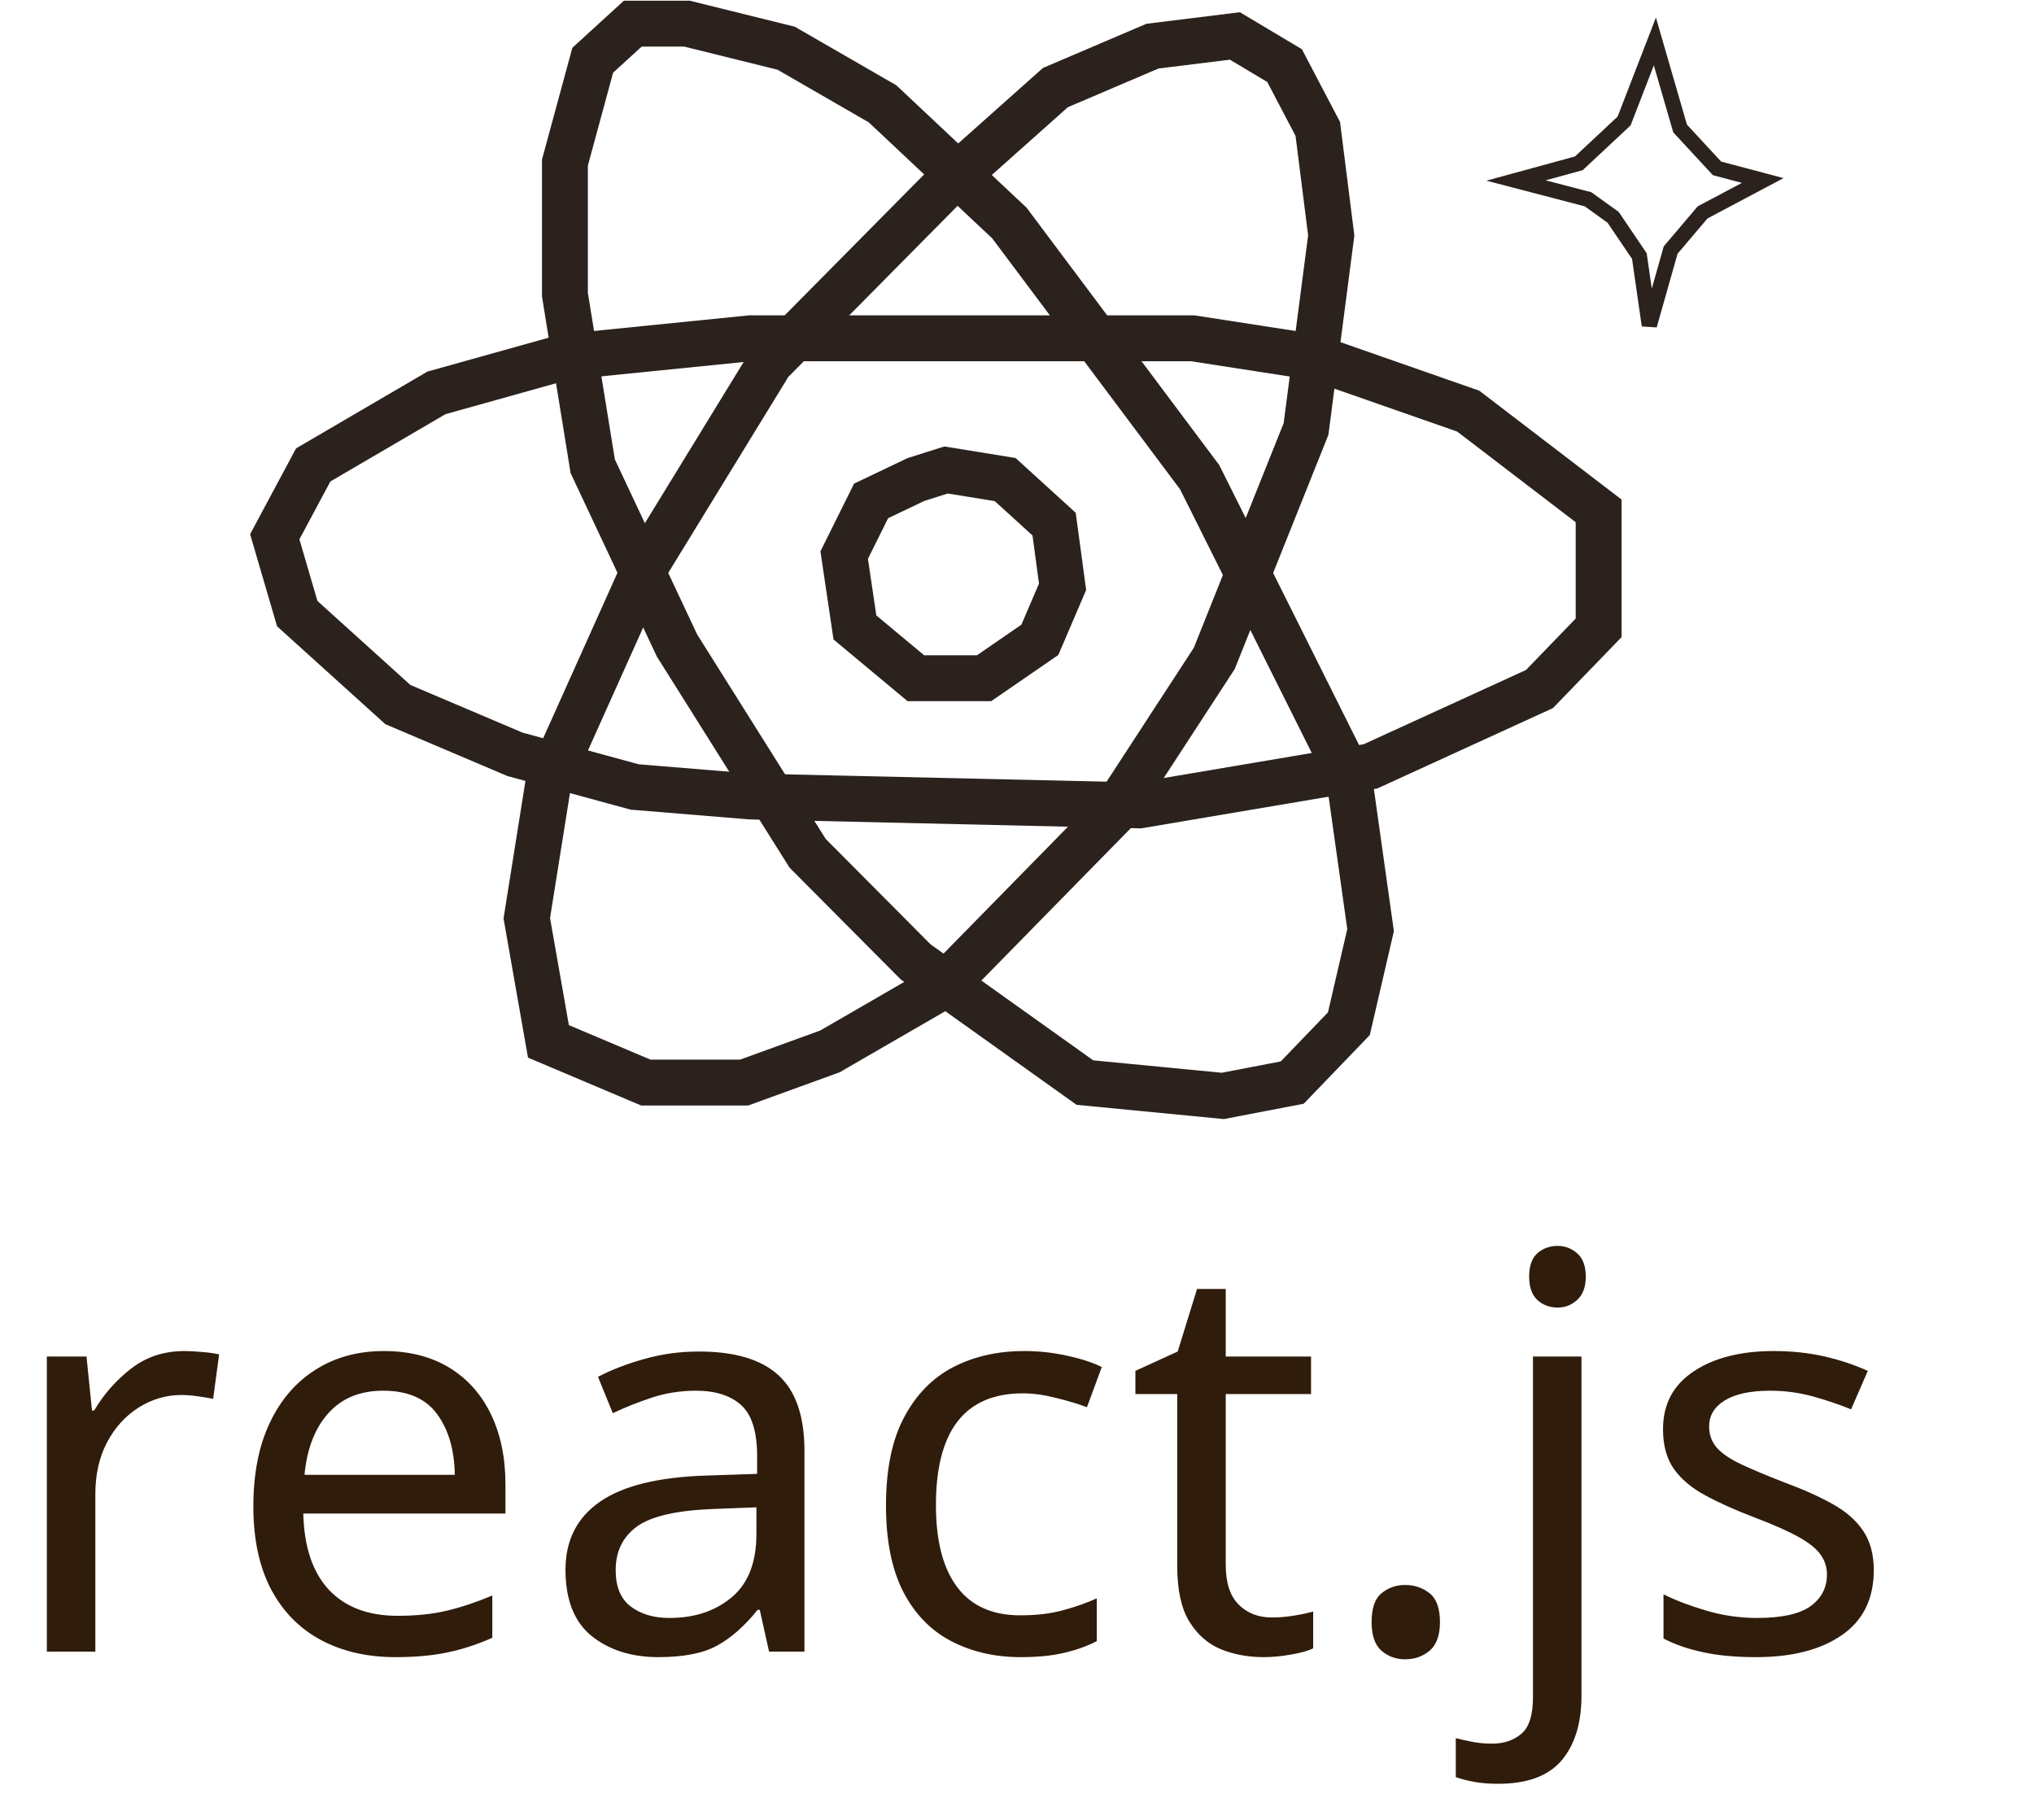
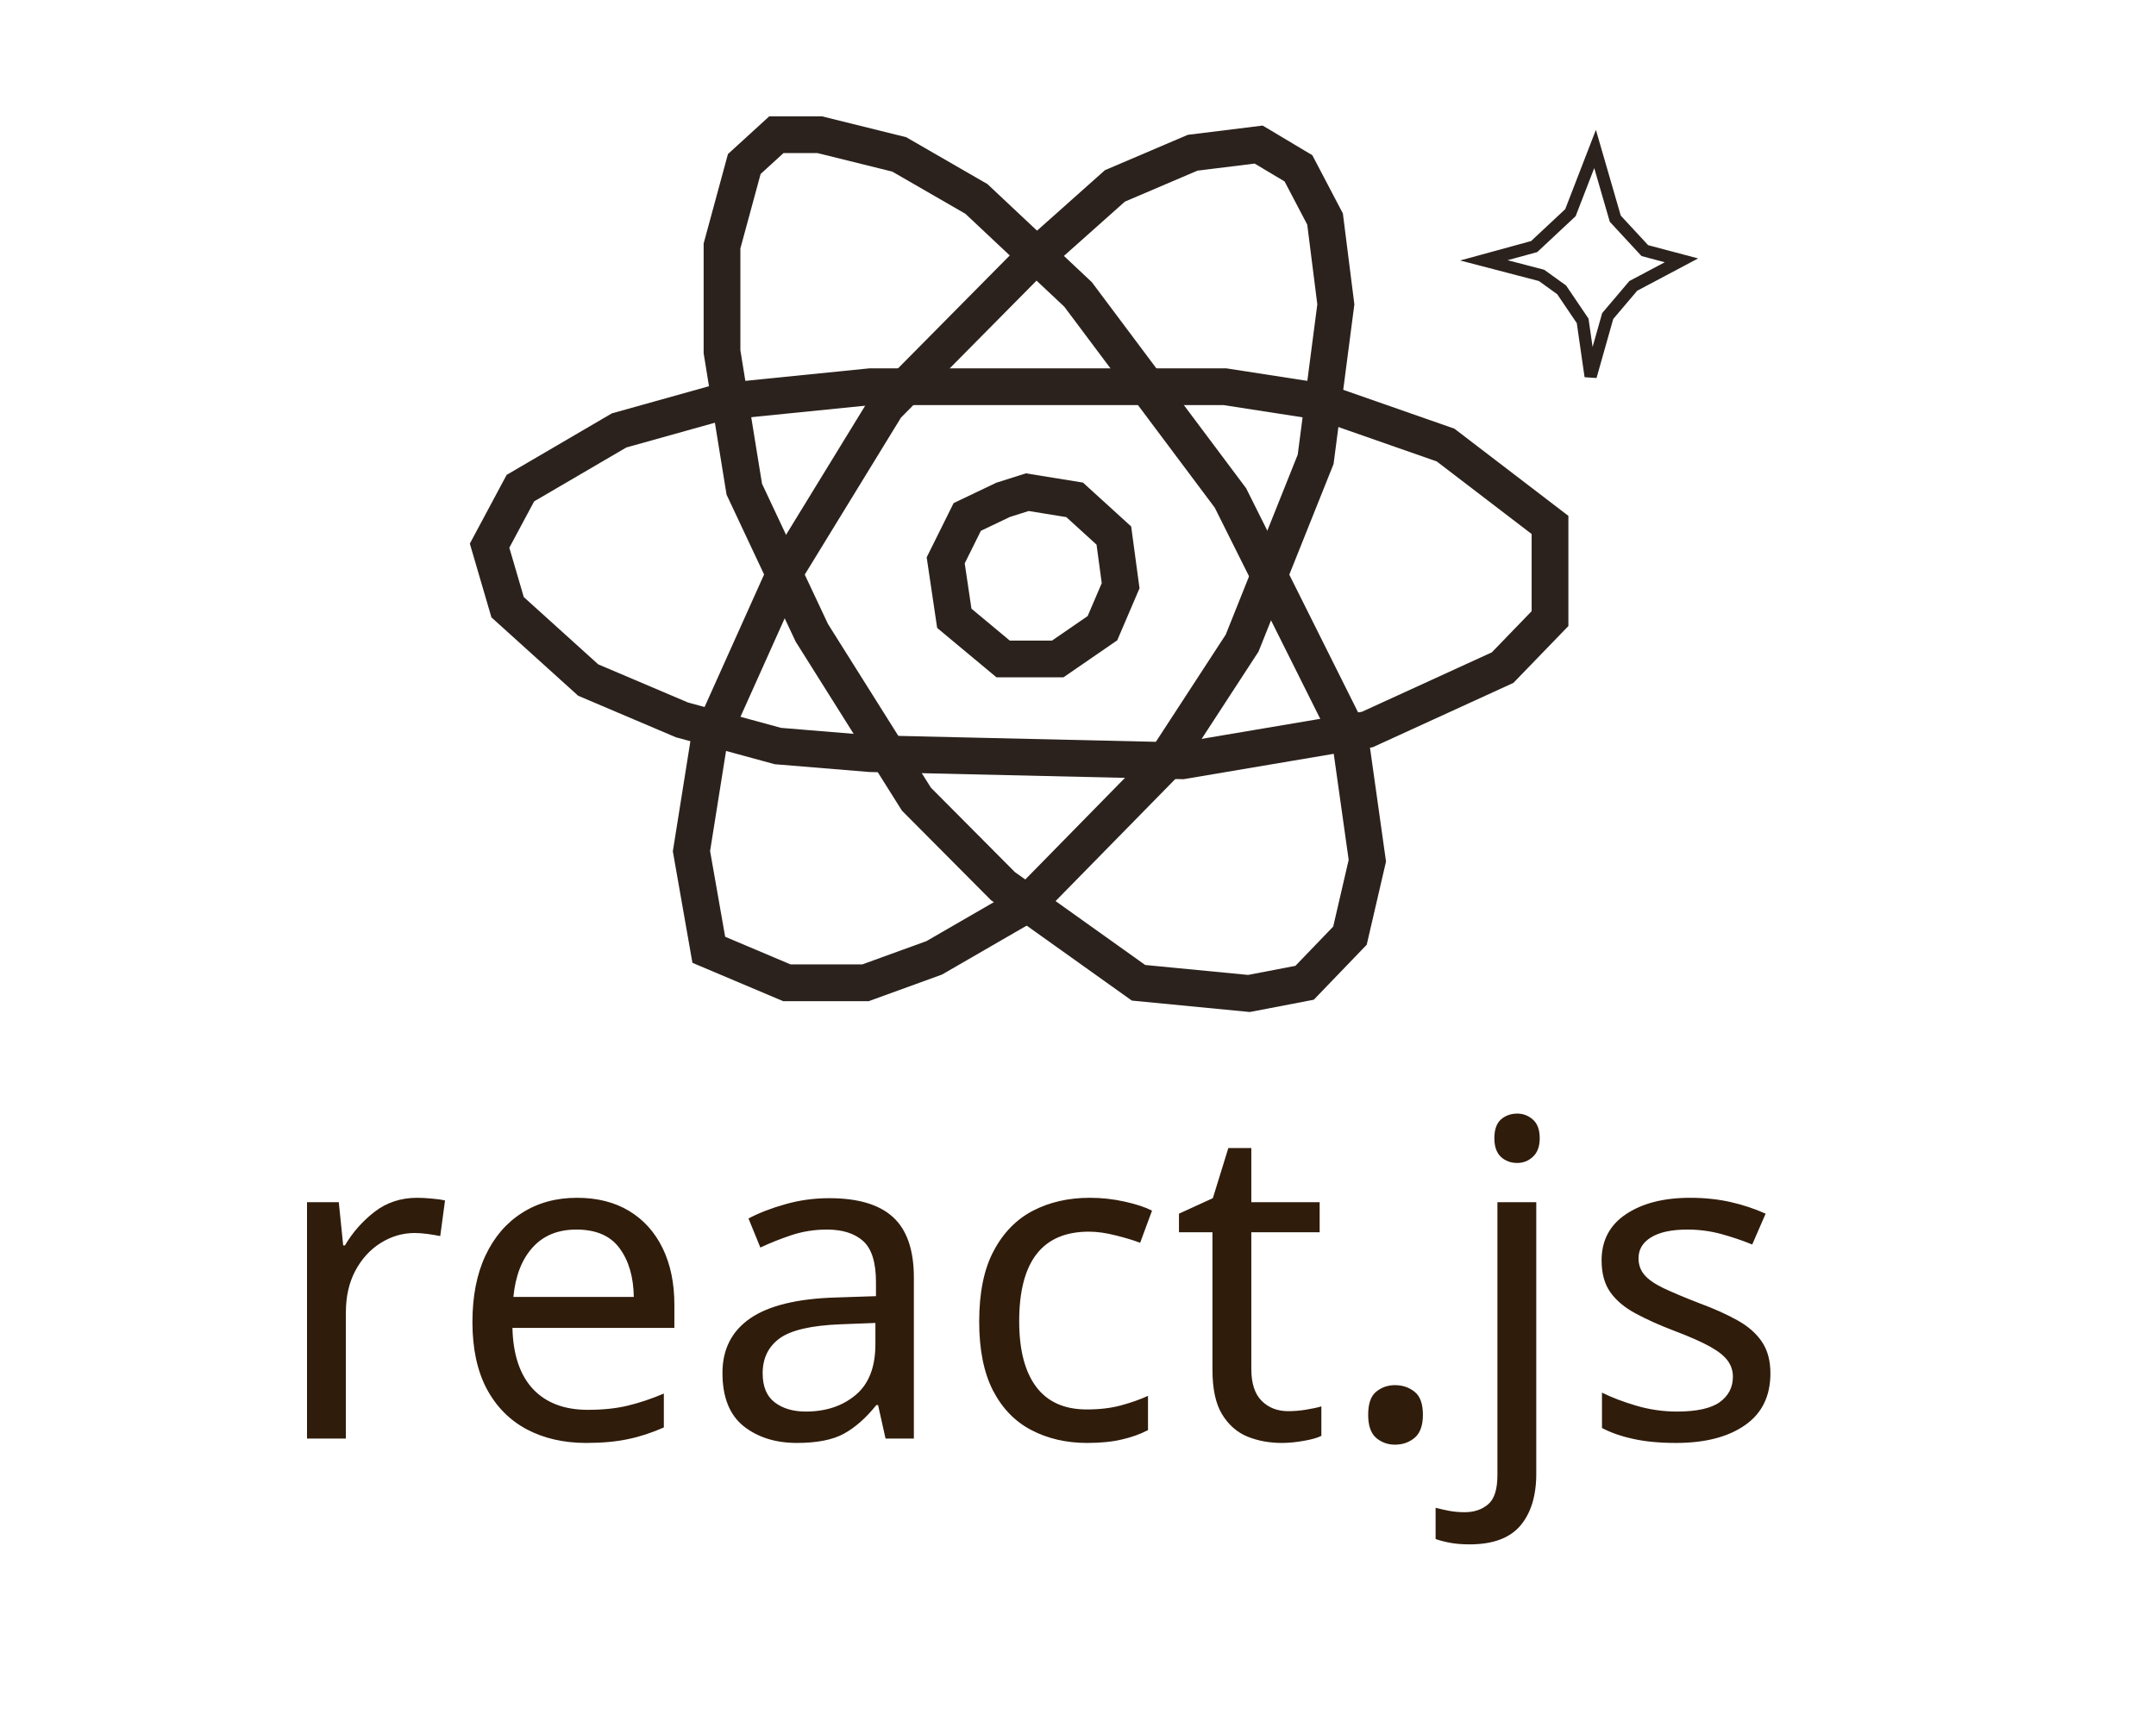
- <svg xmlns="http://www.w3.org/2000/svg" width="133px" height="119px" viewBox="0 0 133 119" version="1.1">
+ <svg xmlns="http://www.w3.org/2000/svg" width="176px" height="140px" viewBox="0 0 176 140" version="1.1">
  <g id="Page-1" stroke="none" stroke-width="1" fill="none" fill-rule="evenodd">
-     <g id="Group-70" transform="translate(0, 1.5468)">
-       <g id="Group-35" transform="translate(17.9659, -0)" stroke="#2B221D">
-         <path d="M17.895,49.62 C17.895,49.62 20.018,44.89 24.266,35.431 L32.394,22.166 L43.827,10.611 C48.639,6.323 51.045,4.18 51.045,4.18 C51.045,4.18 53.16,3.277 57.39,1.471 L62.782,0.804 L66.031,2.744 L68.202,6.883 L69.082,13.849 L67.434,26.502 L61.431,41.511 L54.85,51.611 L43.827,62.852 L36.298,67.205 L30.687,69.242 L24.266,69.242 L17.895,66.548 L16.48,58.496 C17.423,52.578 17.895,49.62 17.895,49.62 Z" id="Path-199" stroke-width="3" />
-         <path d="M20.792,2.392 L18.974,9.081 L18.974,17.721 L20.792,28.941 L26.304,40.665 L34.843,54.248 L41.903,61.347 L52.974,69.242 L61.989,70.114 L66.532,69.242 L70.235,65.393 L71.654,59.273 L70.235,49.194 L60.479,29.658 L48.041,13.041 C42.508,7.842 39.742,5.242 39.742,5.242 C39.742,5.242 33.44,1.606 33.44,1.606 C33.44,1.606 31.28,1.07 26.959,0 L23.41,0 L20.792,2.392 Z" id="Path-200" stroke-width="3" />
-         <path d="M10.573,24.143 L18.974,21.794 L31.077,20.575 L43.627,20.575 L60.031,20.575 L67.905,21.794 L78.04,25.337 L86.566,31.86 L86.566,36.51 C86.566,38.508 86.566,39.507 86.566,39.507 C86.566,39.507 85.276,40.842 82.696,43.51 L71.654,48.562 L56.536,51.117 L31.077,50.533 L23.533,49.912 L15.704,47.777 L8.049,44.524 L1.471,38.578 L0,33.552 L2.515,28.854 L10.573,24.143 Z" id="Path-219" stroke-width="3" />
-         <polygon id="Path-220" stroke-width="3" points="41.92 29.811 38.993 31.208 37.234 34.75 37.936 39.482 41.92 42.801 46.381 42.801 50.029 40.291 51.514 36.823 50.961 32.726 47.76 29.811 43.894 29.185" />
-         <path d="M81.165,10.256 C81.165,10.256 85.27,9.133 85.27,9.133 C85.27,9.133 86.258,8.21 88.232,6.365 L90.244,1.163 L91.893,6.855 L94.306,9.462 L97.295,10.256 L93.363,12.342 L91.275,14.804 L89.882,19.727 C89.448,16.707 89.23,15.198 89.23,15.198 C89.23,15.198 88.659,14.354 87.516,12.666 C86.422,11.879 85.875,11.485 85.875,11.485 C85.875,11.485 81.165,10.256 81.165,10.256 Z" id="Path-225" />
+     <g id="Group-89">
+       <g id="Group-70" transform="translate(22, 11)">
+         <g id="Group-35" transform="translate(17.9659, -0)" stroke="#2B221D">
+           <path d="M17.895,49.62 C17.895,49.62 20.018,44.89 24.266,35.431 L32.394,22.166 L43.827,10.611 C48.639,6.323 51.045,4.18 51.045,4.18 C51.045,4.18 53.16,3.277 57.39,1.471 L62.782,0.804 L66.031,2.744 L68.202,6.883 L69.082,13.849 L67.434,26.502 L61.431,41.511 L54.85,51.611 L43.827,62.852 L36.298,67.205 L30.687,69.242 L24.266,69.242 L17.895,66.548 L16.48,58.496 C17.423,52.578 17.895,49.62 17.895,49.62 Z" id="Path-199" stroke-width="3" />
+           <path d="M20.792,2.392 L18.974,9.081 L18.974,17.721 L20.792,28.941 L26.304,40.665 L34.843,54.248 L41.903,61.347 L52.974,69.242 L61.989,70.114 L66.532,69.242 L70.235,65.393 L71.654,59.273 L70.235,49.194 L60.479,29.658 L48.041,13.041 C42.508,7.842 39.742,5.242 39.742,5.242 C39.742,5.242 33.44,1.606 33.44,1.606 C33.44,1.606 31.28,1.07 26.959,0 L23.41,0 L20.792,2.392 Z" id="Path-200" stroke-width="3" />
+           <path d="M10.573,24.143 L18.974,21.794 L31.077,20.575 L43.627,20.575 L60.031,20.575 L67.905,21.794 L78.04,25.337 L86.566,31.86 L86.566,36.51 C86.566,38.508 86.566,39.507 86.566,39.507 C86.566,39.507 85.276,40.842 82.696,43.51 L71.654,48.562 L56.536,51.117 L31.077,50.533 L23.533,49.912 L15.704,47.777 L8.049,44.524 L1.471,38.578 L0,33.552 L2.515,28.854 L10.573,24.143 Z" id="Path-219" stroke-width="3" />
+           <polygon id="Path-220" stroke-width="3" points="41.92 29.811 38.993 31.208 37.234 34.75 37.936 39.482 41.92 42.801 46.381 42.801 50.029 40.291 51.514 36.823 50.961 32.726 47.76 29.811 43.894 29.185" />
+           <path d="M81.165,10.256 C81.165,10.256 85.27,9.133 85.27,9.133 C85.27,9.133 86.258,8.21 88.232,6.365 L90.244,1.163 L91.893,6.855 L94.306,9.462 L97.295,10.256 L93.363,12.342 L91.275,14.804 L89.882,19.727 C89.448,16.707 89.23,15.198 89.23,15.198 C89.23,15.198 88.659,14.354 87.516,12.666 C86.422,11.879 85.875,11.485 85.875,11.485 C85.875,11.485 81.165,10.256 81.165,10.256 Z" id="Path-225" />
+         </g>
+         <text id="react.js" font-family="BobbyJonesSoft-Regular, Bobby Jones Soft" font-size="36" font-weight="normal" letter-spacing="0.434" fill="#301C0B">
+           <tspan x="0" y="106.453">react.js</tspan>
+         </text>
      </g>
-       <text id="react.js" font-family="BobbyJonesSoft-Regular, Bobby Jones Soft" font-size="36" font-weight="normal" letter-spacing="0.434" fill="#301C0B">
-         <tspan x="0" y="106.453">react.js</tspan>
-       </text>
+       <rect id="Rectangle" x="0" y="0" width="176" height="140" />
    </g>
  </g>
</svg>
